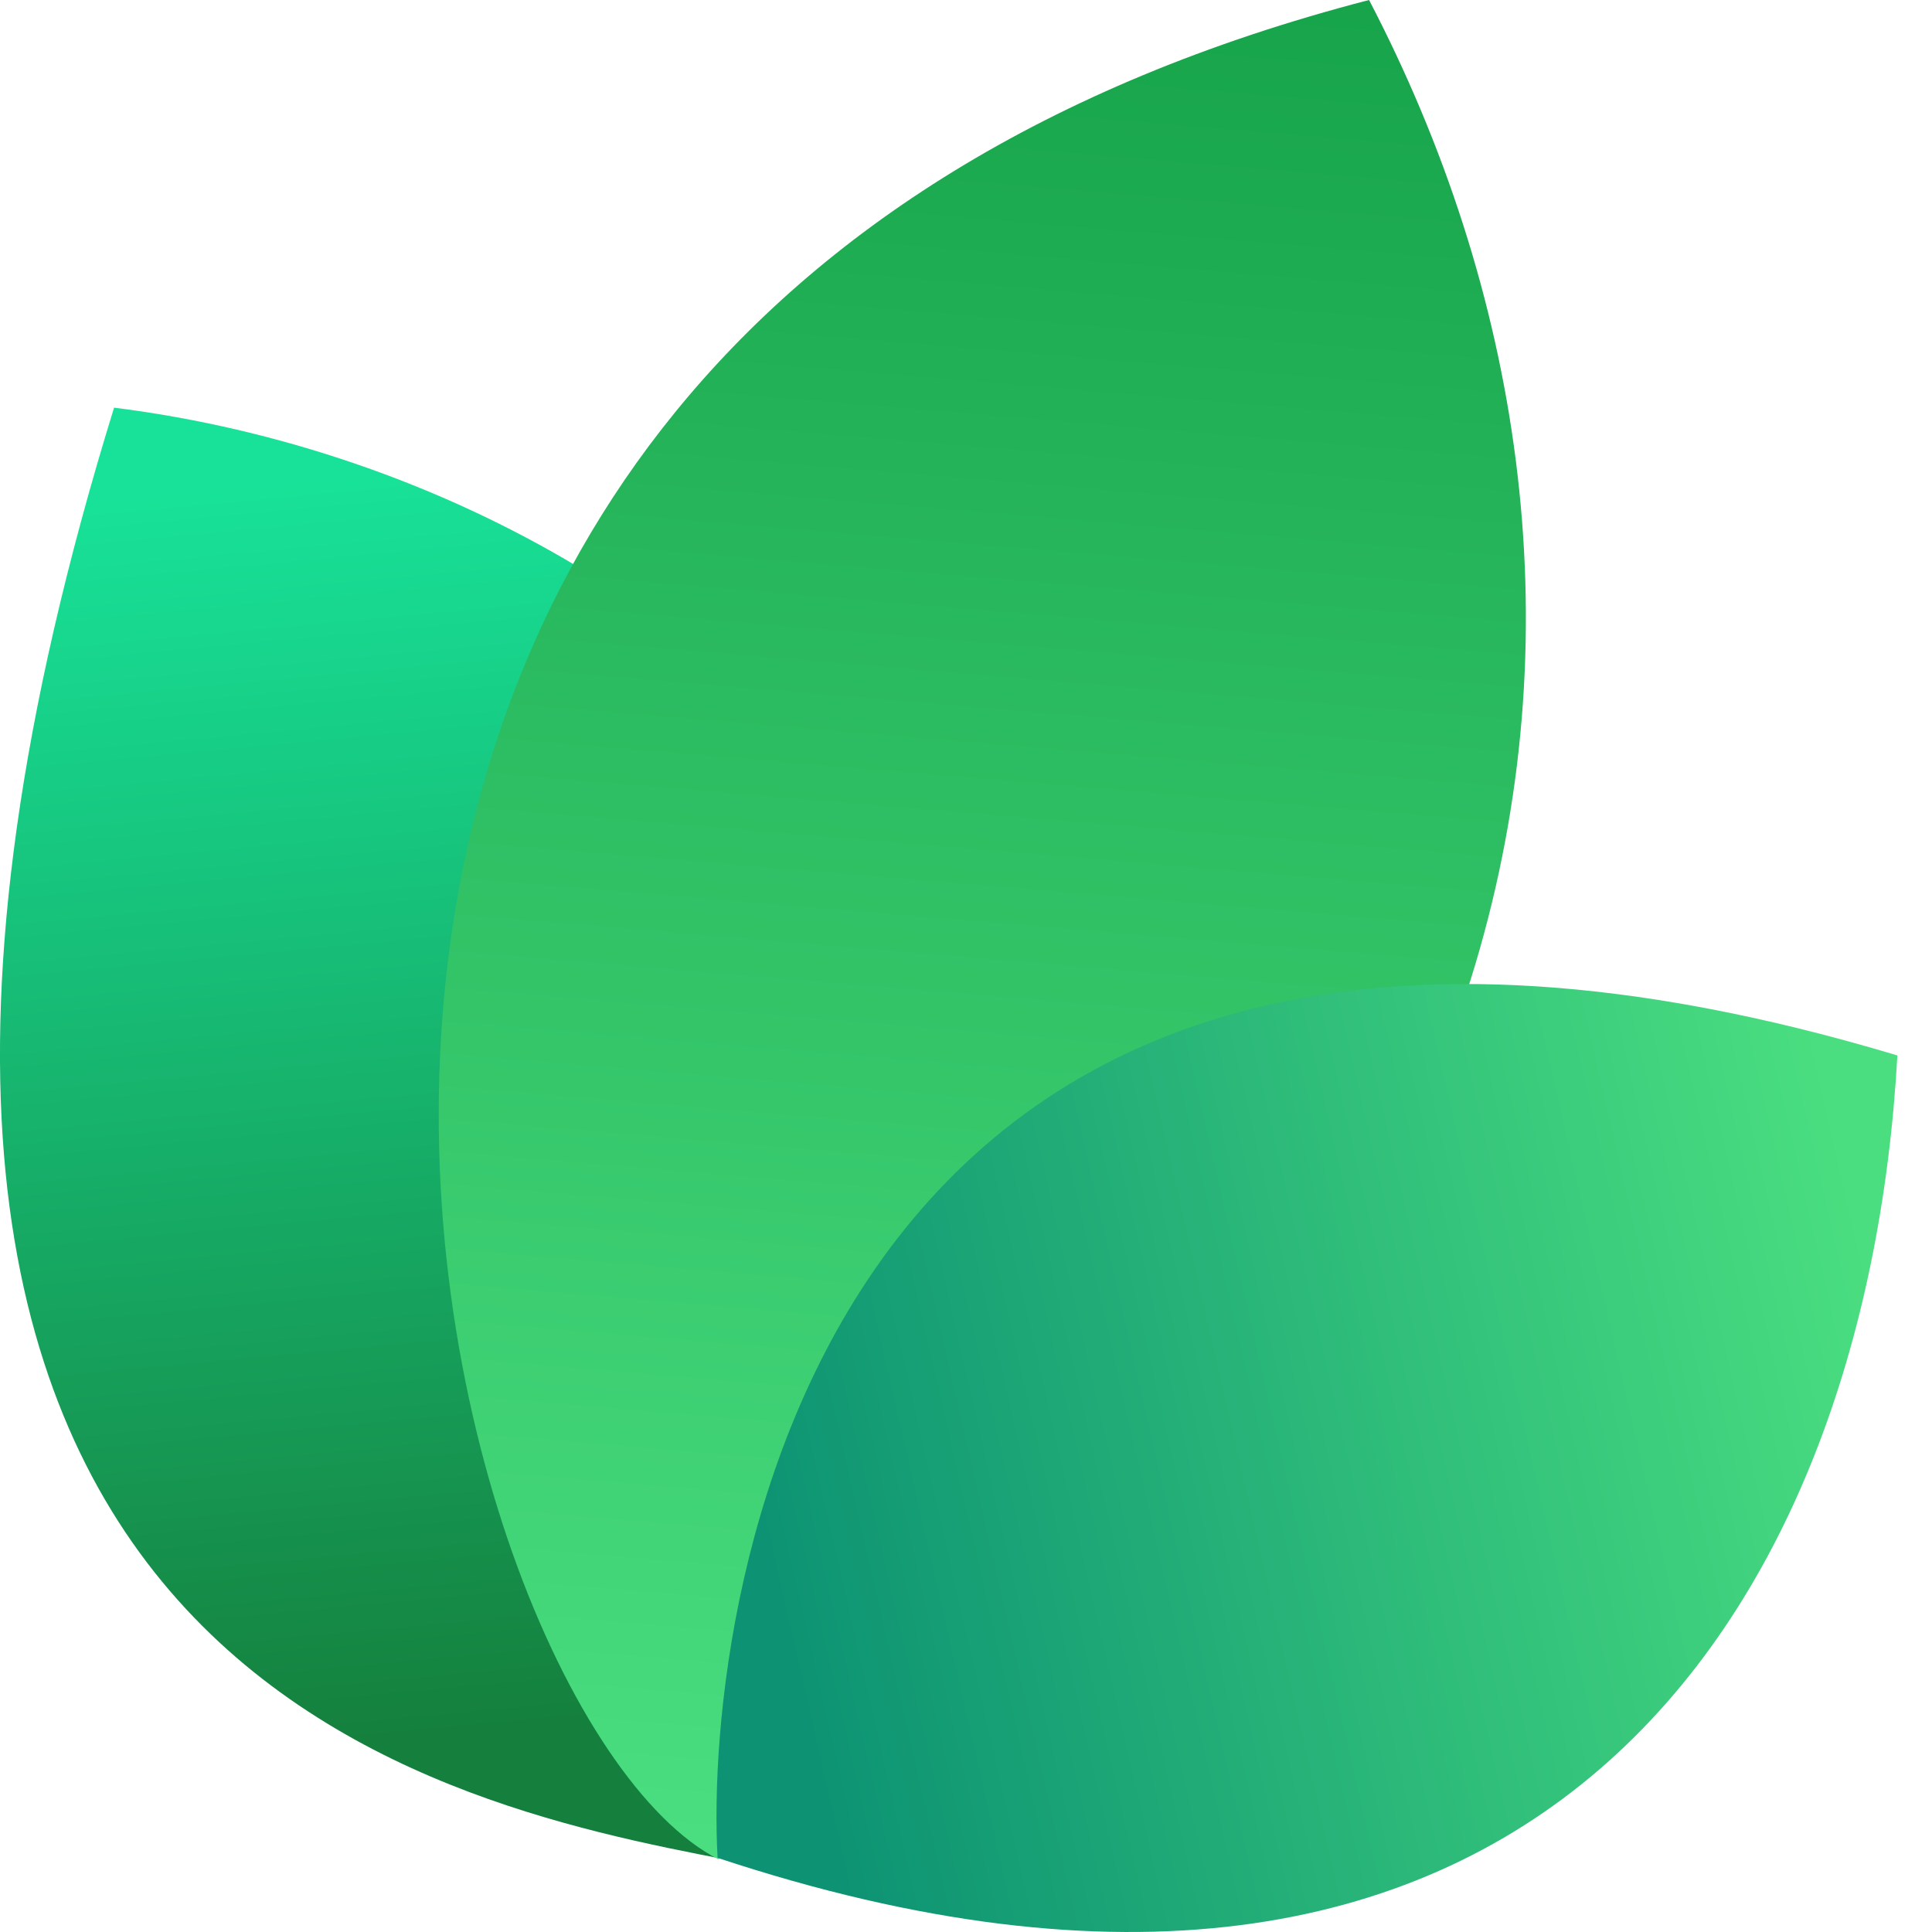
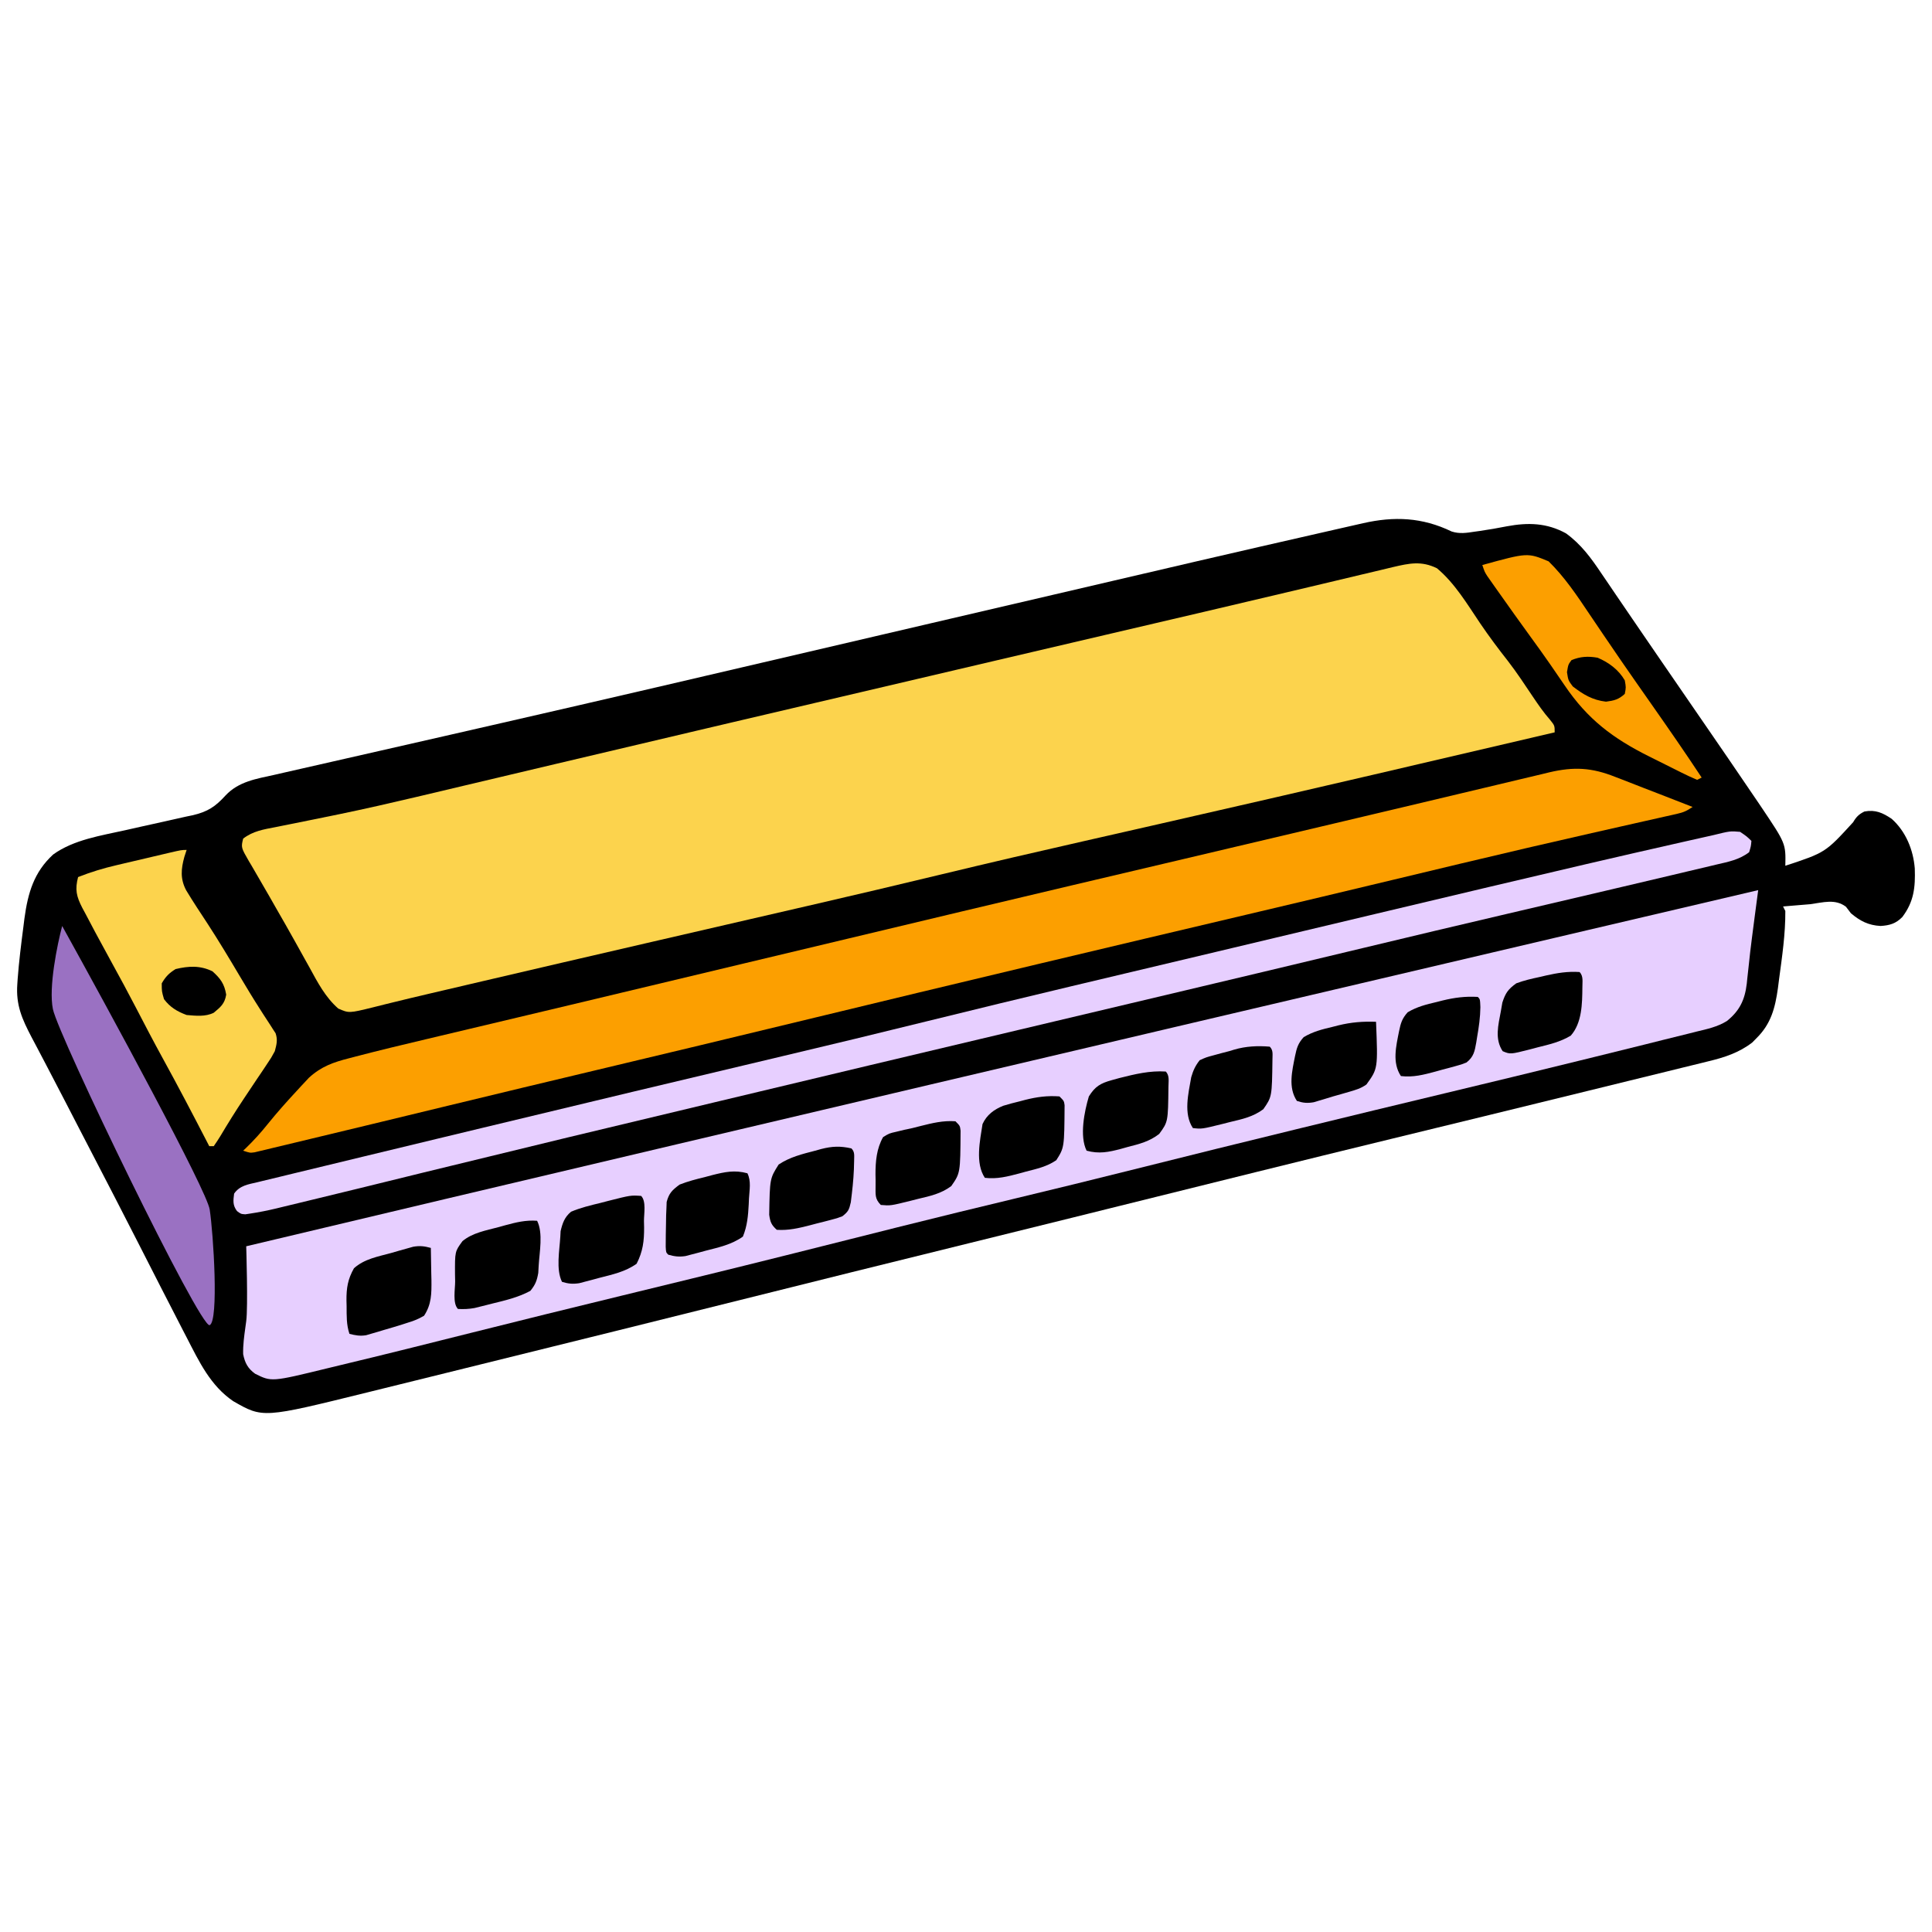
- <svg xmlns="http://www.w3.org/2000/svg" width="24" height="24" viewBox="0 0 24 24" fill="none">
-   <path d="M9.061 23.108C5.268 22.377 -3.391 20.627 1.417 5.064C9.634 6.099 16.973 14.064 9.061 23.108Z" fill="url(#paint0_linear_17557_2021)" />
-   <path d="M8.919 23.094C5.276 21.222 0.784 4.209 17.007 0C20.757 7.193 19.621 16.545 8.919 23.094Z" fill="url(#paint1_linear_17557_2021)" />
-   <path d="M8.914 23.079C8.735 19.882 10.159 9.085 23.57 13.111C23.181 20.123 18.984 26.418 8.914 23.079Z" fill="url(#paint2_linear_17557_2021)" />
-   <defs>
-     <linearGradient id="paint0_linear_17557_2021" x1="3.776" y1="5.916" x2="5.232" y2="21.559" gradientUnits="userSpaceOnUse">
-       <stop stop-color="#18E299" />
-       <stop offset="1" stop-color="#15803D" />
-     </linearGradient>
-     <linearGradient id="paint1_linear_17557_2021" x1="12.171" y1="-0.718" x2="10.19" y2="22.983" gradientUnits="userSpaceOnUse">
-       <stop stop-color="#16A34A" />
-       <stop offset="1" stop-color="#4ADE80" />
-     </linearGradient>
-     <linearGradient id="paint2_linear_17557_2021" x1="23.133" y1="15.353" x2="9.338" y2="18.52" gradientUnits="userSpaceOnUse">
-       <stop stop-color="#4ADE80" />
-       <stop offset="1" stop-color="#0D9373" />
-     </linearGradient>
-   </defs>
+ <svg xmlns="http://www.w3.org/2000/svg" width="913" height="913" viewBox="0 0 913 913" fill="none">
+   <path d="M686.004 251.166C689.768 252.377 693.065 251.833 696.89 251.246C698.024 251.089 698.024 251.089 699.182 250.929C703.521 250.313 707.817 249.555 712.117 248.708C722.084 246.863 730.945 247.051 740.034 252.047C747.195 257.231 751.924 263.733 756.798 271.015C757.904 272.636 757.904 272.636 759.032 274.289C760.537 276.499 762.038 278.711 763.534 280.927C766.083 284.701 768.658 288.456 771.236 292.211C772.943 294.699 774.645 297.19 776.346 299.683C779.415 304.181 782.497 308.671 785.583 313.157C786.06 313.851 786.537 314.544 787.029 315.259C787.983 316.646 788.937 318.033 789.892 319.42C792.824 323.681 795.753 327.944 798.683 332.206C801.077 335.689 803.472 339.171 805.87 342.652C808.863 346.999 811.85 351.349 814.836 355.7C815.47 356.625 816.105 357.549 816.759 358.501C821.485 365.388 826.19 372.288 830.865 379.21C831.657 380.382 831.657 380.382 832.464 381.578C843.909 398.626 843.909 398.626 843.688 409.13C862.631 402.884 862.631 402.884 875.741 388.543C877.18 386.057 878.499 384.739 881.089 383.484C886.282 382.54 889.726 384.106 893.953 386.957C900.65 392.933 904.184 401.658 904.865 410.441C905.171 419.377 904.435 426.122 898.987 433.34C895.905 436.493 892.935 437.328 888.702 437.581C882.97 437.28 879.019 435.248 874.677 431.571C873.906 430.557 873.134 429.543 872.339 428.498C867.218 424.629 861.532 426.491 855.442 427.296C853.017 427.509 850.59 427.71 848.163 427.897C846.315 428.053 844.467 428.208 842.619 428.365C842.972 429.07 843.324 429.775 843.688 430.502C843.766 441.398 842.13 452.321 840.682 463.094C840.519 464.381 840.355 465.668 840.187 466.994C838.874 476.323 836.93 483.857 830.063 490.61C829.408 491.277 828.752 491.944 828.076 492.631C821.795 497.516 814.739 499.758 807.093 501.588C806.136 501.826 805.179 502.064 804.193 502.309C801.023 503.094 797.849 503.865 794.674 504.636C792.414 505.192 790.154 505.75 787.894 506.308C781.807 507.809 775.718 509.297 769.628 510.783C763.197 512.354 756.77 513.938 750.342 515.519C735.156 519.253 719.964 522.968 704.771 526.675C703.739 526.927 702.708 527.179 701.645 527.438C686.93 531.029 672.213 534.615 657.493 538.192C614.79 548.572 572.144 559.187 529.493 569.781C528.003 570.151 526.514 570.521 525.024 570.891C523.924 571.164 523.924 571.164 522.802 571.442C519.869 572.171 516.936 572.899 514.003 573.628C511.828 574.168 509.653 574.708 507.477 575.249C484.415 580.977 461.347 586.68 438.272 592.357C414.001 598.329 389.742 604.352 365.496 610.428C316.892 622.605 268.246 634.613 219.604 646.64C216.581 647.387 213.557 648.135 210.533 648.883C200.873 651.273 191.213 653.66 181.551 656.042C178.888 656.698 176.225 657.355 173.563 658.014C124.229 670.205 124.229 670.205 110.191 662.132C99.417 654.792 94.103 643.453 88.26 632.132C87.739 631.129 87.218 630.126 86.681 629.092C79.492 615.206 72.405 601.267 65.296 587.34C57.899 572.852 50.449 558.395 42.94 543.965C41.034 540.296 39.133 536.625 37.234 532.953C36.899 532.306 36.564 531.658 36.219 530.991C34.533 527.729 32.848 524.467 31.164 521.205C28.111 515.291 25.049 509.382 21.948 503.493C20.559 500.855 19.175 498.214 17.791 495.574C16.825 493.735 15.851 491.9 14.877 490.066C10.396 481.509 7.477 474.934 8.182 465.098C8.234 464.3 8.286 463.503 8.339 462.681C8.959 454.417 9.986 446.198 11.054 437.982C11.217 436.67 11.381 435.358 11.549 434.006C13.202 421.978 16.012 412.162 25.146 403.787C34.88 396.779 47.762 394.885 59.261 392.316C61.612 391.785 63.963 391.253 66.314 390.722C69.952 389.9 73.591 389.089 77.238 388.304C80.803 387.533 84.358 386.723 87.913 385.905C88.994 385.682 90.075 385.459 91.189 385.229C98.153 383.582 101.777 381.191 106.573 375.918C112.808 369.268 121.163 368.051 129.718 366.148C131.114 365.829 132.51 365.508 133.905 365.186C136.924 364.493 139.944 363.807 142.966 363.127C147.883 362.021 152.796 360.898 157.708 359.772C164.762 358.159 171.819 356.553 178.876 354.953C189.405 352.566 199.93 350.164 210.455 347.757C211.319 347.559 212.183 347.362 213.073 347.158C217.503 346.145 221.933 345.131 226.363 344.118C230.005 343.284 233.647 342.452 237.289 341.62C285.503 330.603 333.66 319.347 381.819 308.098C392.254 305.661 402.689 303.225 413.124 300.789C414.113 300.558 415.101 300.328 416.119 300.09C423.02 298.479 429.92 296.869 436.821 295.258C437.787 295.033 438.753 294.807 439.748 294.575C576.534 262.652 576.534 262.652 627.164 251.112C628.419 250.826 629.675 250.54 630.968 250.245C634.383 249.467 637.799 248.69 641.215 247.915C642.183 247.694 643.151 247.474 644.149 247.247C658.817 243.926 672.04 244.431 686.004 251.166Z" fill="black" />
+   <path d="M679.058 268.543C687.569 275.665 693.354 285.5 699.514 294.616C703.683 300.762 708.073 306.622 712.664 312.46C716.862 317.917 720.654 323.672 724.483 329.391C726.988 333.112 729.474 336.7 732.433 340.077C734.691 342.877 734.691 342.877 734.691 346.083C641.161 367.942 641.161 367.942 603.922 376.538C602.595 376.844 601.268 377.151 599.901 377.467C582.613 381.455 565.317 385.409 548.017 389.345C544.793 390.079 541.568 390.814 538.344 391.548C536.174 392.042 534.004 392.536 531.834 393.03C530.755 393.276 529.676 393.522 528.565 393.775C523.315 394.97 518.066 396.163 512.815 397.354C490.304 402.457 467.824 407.664 445.387 413.083C424.84 418.045 404.266 422.88 383.671 427.639C382.945 427.806 382.219 427.974 381.471 428.147C372.476 430.225 363.479 432.3 354.483 434.374C340.274 437.65 326.066 440.935 311.859 444.218C309.515 444.76 307.17 445.301 304.826 445.843C279.196 451.764 253.573 457.713 227.96 463.707C225.48 464.287 223.001 464.867 220.521 465.447C216.721 466.336 212.921 467.226 209.121 468.116C207.061 468.599 205.001 469.08 202.941 469.562C196.977 470.958 191.018 472.373 185.072 473.846C184.035 474.1 182.998 474.355 181.93 474.617C180.061 475.078 178.193 475.546 176.328 476.023C164.911 478.83 164.911 478.83 159.848 476.608C153.694 471.195 150.117 464.263 146.231 457.15C145.481 455.805 144.731 454.46 143.978 453.117C142.469 450.418 140.967 447.715 139.471 445.009C136.527 439.695 133.496 434.432 130.469 429.166C129.451 427.38 128.434 425.594 127.418 423.807C125.501 420.442 123.56 417.094 121.599 413.755C120.704 412.214 119.809 410.672 118.915 409.13C118.505 408.445 118.095 407.76 117.673 407.055C113.891 400.489 113.891 400.489 114.908 396.307C119.532 392.729 124.602 391.946 130.203 390.869C131.195 390.669 132.186 390.469 133.208 390.263C135.357 389.829 137.508 389.4 139.659 388.974C145.497 387.815 151.328 386.617 157.158 385.418C158.36 385.17 159.563 384.923 160.802 384.668C172.768 382.191 184.671 379.47 196.563 376.663C197.598 376.419 198.632 376.176 199.698 375.924C206.155 374.4 212.61 372.866 219.064 371.329C224.913 369.938 230.765 368.555 236.617 367.172C245.168 365.149 253.719 363.125 262.27 361.097C284.432 355.843 306.603 350.625 328.774 345.411C334.455 344.075 340.136 342.738 345.817 341.402C387.626 331.563 429.445 321.77 471.267 311.991C488.29 308.011 505.312 304.026 522.334 300.039C532.935 297.556 543.536 295.075 554.139 292.599C558.242 291.64 562.344 290.682 566.446 289.723C567.45 289.489 568.453 289.255 569.487 289.013C582.365 286.004 595.237 282.97 608.103 279.911C614.557 278.376 621.012 276.85 627.469 275.326C632.565 274.123 637.659 272.908 642.75 271.684C645.838 270.944 648.929 270.216 652.02 269.491C654.103 268.999 656.182 268.493 658.262 267.987C666.02 266.182 671.695 264.94 679.058 268.543Z" fill="#FCD34D" />
+   <path d="M830.864 420.646C830.864 420.646 827.642 444.891 827.077 449.947C826.887 451.665 826.701 453.383 826.52 455.102C826.259 457.581 825.981 460.058 825.7 462.534C825.623 463.296 825.546 464.058 825.467 464.842C824.567 472.514 822.063 477.697 816.065 482.506C811.603 485.273 806.675 486.315 801.611 487.525C800.403 487.832 799.195 488.139 797.95 488.455C793.966 489.461 789.975 490.436 785.983 491.412C783.211 492.106 780.439 492.802 777.668 493.5C769.486 495.556 761.293 497.57 753.099 499.577C750.67 500.173 748.241 500.769 745.812 501.366C725.003 506.481 704.182 511.541 683.341 516.521C660.681 521.935 638.043 527.435 615.409 532.953C614.457 533.185 613.505 533.417 612.524 533.656C587.03 539.871 561.555 546.15 536.107 552.55C517.285 557.282 498.434 561.879 479.564 566.413C461.603 570.73 443.651 575.075 425.734 579.57C424.796 579.806 423.859 580.041 422.894 580.283C416.048 582.001 409.203 583.724 402.358 585.448C393.232 587.745 384.104 590.039 374.975 592.327C373.76 592.631 372.545 592.936 371.293 593.25C345.413 599.731 319.492 606.037 293.568 612.339C269.895 618.095 246.241 623.916 222.614 629.86C202.157 635.005 181.696 640.142 161.178 645.042C159.046 645.553 156.916 646.068 154.787 646.589C128.311 653.053 128.311 653.053 120.572 649.194C117.093 646.693 115.735 644.048 114.907 639.946C114.793 635.608 115.383 631.415 115.975 627.123C116.101 626.206 116.226 625.29 116.355 624.346C117.256 617.785 116.355 588.95 116.355 588.95C335.749 536.656 830.864 420.646 830.864 420.646Z" fill="#E7CFFF" />
+   <path d="M763.351 367.154C764.929 367.759 764.929 367.759 766.54 368.376C769.866 369.655 773.183 370.959 776.5 372.263C778.767 373.14 781.035 374.015 783.304 374.889C788.835 377.023 794.358 379.176 799.875 381.346C796.985 383.273 795.575 383.906 792.326 384.636C791.446 384.837 790.565 385.038 789.658 385.245C788.699 385.457 787.74 385.669 786.751 385.888C785.744 386.116 784.737 386.345 783.699 386.58C781.515 387.074 779.33 387.566 777.145 388.054C773.638 388.839 770.134 389.632 766.63 390.427C761.821 391.518 757.012 392.606 752.202 393.692C742.774 395.825 733.354 397.992 723.938 400.18C723.042 400.388 722.145 400.597 721.222 400.811C700.291 405.678 679.398 410.707 658.502 415.722C635.567 421.226 612.623 426.687 589.665 432.095C557.029 439.784 524.405 447.518 491.787 455.28C490.592 455.564 489.397 455.848 488.165 456.141C451.653 464.831 415.16 473.601 378.684 482.441C346.557 490.227 314.412 497.93 282.254 505.588C258.782 511.179 235.316 516.794 211.867 522.484C201.519 524.995 191.169 527.498 180.818 529.999C178.117 530.652 175.416 531.305 172.715 531.958C164.32 533.988 155.923 536.008 147.523 538.015C144.904 538.641 142.287 539.271 139.671 539.904C136.1 540.768 132.527 541.62 128.953 542.47C127.366 542.858 127.366 542.858 125.746 543.253C124.781 543.48 123.815 543.707 122.821 543.941C121.565 544.243 121.565 544.243 120.284 544.55C118.113 544.841 118.113 544.841 114.907 543.772C115.336 543.369 115.764 542.965 116.205 542.549C119.976 538.898 123.392 535.123 126.662 531.016C130.984 525.66 135.537 520.565 140.22 515.521C140.892 514.788 141.565 514.055 142.259 513.299C142.912 512.601 143.566 511.903 144.239 511.184C144.816 510.565 145.393 509.946 145.987 509.308C151.866 503.942 157.531 501.977 165.139 500.046C166.175 499.774 167.211 499.502 168.278 499.221C179.258 496.36 190.291 493.712 201.334 491.102C203.568 490.571 205.802 490.04 208.036 489.508C212.809 488.372 217.583 487.239 222.358 486.108C230.011 484.294 237.664 482.474 245.316 480.654C246.623 480.343 247.93 480.032 249.277 479.712C251.951 479.076 254.624 478.44 257.298 477.804C261.385 476.832 265.471 475.861 269.558 474.889C296.688 468.44 323.806 461.946 350.924 455.449C420.323 438.822 489.746 422.3 559.217 405.975C582.94 400.4 606.658 394.804 630.37 389.178C636.269 387.779 642.169 386.382 648.069 384.986C649.292 384.697 649.292 384.697 650.541 384.402C653.794 383.632 657.047 382.863 660.3 382.094C669.844 379.836 679.385 377.57 688.924 375.288C694.976 373.841 701.031 372.402 707.087 370.968C710.577 370.142 714.064 369.311 717.55 368.471C721.327 367.562 725.107 366.668 728.889 365.777C729.978 365.51 731.067 365.244 732.189 364.97C743.842 362.259 752.227 362.719 763.351 367.154Z" fill="#FC9F00" />
+   <path d="M822.316 393.101C825.455 395.238 825.455 395.238 827.659 397.375C827.458 399.846 827.458 399.846 826.59 402.718C821.973 406.283 816.711 407.27 811.145 408.562C810.109 408.81 809.072 409.058 808.004 409.314C804.495 410.152 800.983 410.977 797.471 411.801C794.943 412.401 792.416 413.002 789.889 413.604C781.923 415.497 773.953 417.372 765.982 419.243C763.474 419.831 760.967 420.42 758.46 421.01C727.019 428.396 727.019 428.396 712.128 431.872C689.41 437.175 666.716 442.568 644.035 448.022C628.557 451.745 613.074 455.447 597.586 459.128C596.52 459.381 595.455 459.634 594.358 459.895C587.812 461.451 581.266 463.005 574.72 464.559C570.052 465.668 565.385 466.776 560.718 467.885C534.296 474.162 507.872 480.428 481.445 486.681C434.408 497.81 387.39 509.017 340.38 520.263C339.28 520.526 338.18 520.789 337.046 521.061C268.214 537.499 268.214 537.499 199.46 554.258C198.28 554.549 197.1 554.839 195.885 555.139C194.734 555.423 193.583 555.707 192.397 555.999C177.636 559.638 162.872 563.264 148.092 566.827C145.957 567.343 143.822 567.86 141.687 568.38C138.795 569.084 135.901 569.78 133.007 570.474C132.175 570.678 131.343 570.882 130.486 571.093C126.433 572.056 122.372 572.877 118.251 573.493C117.482 573.61 116.712 573.727 115.92 573.848C113.839 573.693 113.839 573.693 111.985 572.303C109.917 569.526 110.213 567.432 110.633 564.075C113.274 560.201 117.421 559.665 121.728 558.657C122.944 558.357 122.944 558.357 124.185 558.052C126.91 557.384 129.639 556.733 132.368 556.082C134.321 555.607 136.274 555.131 138.227 554.654C143.557 553.356 148.89 552.073 154.224 550.792C159.881 549.431 165.536 548.057 171.19 546.685C183.151 543.785 195.116 540.903 207.082 538.025C214.102 536.337 221.121 534.645 228.14 532.952C275.223 521.6 322.329 510.35 369.458 499.188C392.523 493.725 415.565 488.181 438.574 482.482C483.742 471.308 529.045 460.678 574.311 449.909C583.879 447.633 593.446 445.352 603.012 443.07C617.521 439.609 632.033 436.156 646.546 432.709C649.982 431.893 653.418 431.076 656.854 430.26C671.712 426.729 686.571 423.203 701.431 419.682C703.039 419.301 703.039 419.301 704.68 418.912C734.671 411.807 764.678 404.786 794.745 398.007C796.469 397.618 796.469 397.618 798.228 397.221C800.324 396.748 802.42 396.277 804.517 395.808C805.87 395.503 805.87 395.503 807.251 395.193C808.414 394.932 808.414 394.932 809.601 394.667C817.632 392.697 817.632 392.697 822.316 393.101Z" fill="#E7CFFF" />
+   <path d="M88.193 401.65C87.84 402.73 87.487 403.81 87.124 404.922C85.541 410.69 85.123 415.344 87.992 420.751C91.21 426.111 94.692 431.315 98.116 436.546C103.365 444.612 108.303 452.858 113.214 461.133C116.358 466.427 119.525 471.691 122.855 476.869C123.411 477.742 123.967 478.614 124.54 479.513C125.567 481.118 126.608 482.714 127.666 484.299C128.117 485.008 128.568 485.718 129.033 486.449C129.429 487.051 129.825 487.653 130.233 488.273C131.304 491.424 130.712 493.565 129.868 496.755C128.249 499.762 128.249 499.762 126.165 502.857C125.403 504.004 124.641 505.151 123.855 506.333C123.032 507.548 122.209 508.763 121.386 509.978C120.138 511.844 118.893 513.713 117.649 515.581C116.825 516.819 116 518.056 115.173 519.292C111.311 525.083 107.641 530.984 104.082 536.966C103.115 538.557 102.074 540.103 101.016 541.636C100.311 541.636 99.605 541.636 98.879 541.636C98.525 540.949 98.171 540.263 97.807 539.556C90.986 526.34 84.087 513.179 76.921 500.146C72.548 492.169 68.337 484.114 64.154 476.036C60.463 468.93 56.657 461.894 52.796 454.879C50.694 451.033 48.602 447.181 46.518 443.325C45.717 441.849 45.717 441.849 44.901 440.343C43.347 437.452 41.822 434.548 40.306 431.637C39.837 430.771 39.368 429.905 38.885 429.013C36.108 423.592 35.357 420.416 36.9 414.473C42.903 412.1 48.808 410.305 55.092 408.85C56.418 408.537 56.418 408.537 57.771 408.217C59.622 407.781 61.473 407.347 63.326 406.916C66.169 406.255 69.01 405.584 71.851 404.912C73.655 404.488 75.46 404.064 77.265 403.641C78.115 403.441 78.966 403.24 79.842 403.034C85.807 401.65 85.807 401.65 88.193 401.65Z" fill="#FCD34D" />
+   <path d="M731.819 265.271C739.334 272.611 745.226 281.423 751.054 290.116C752.462 292.197 753.87 294.279 755.278 296.36C755.959 297.37 756.64 298.38 757.342 299.42C759.948 303.277 762.575 307.118 765.213 310.953C765.902 311.957 765.902 311.957 766.606 312.98C771.172 319.608 775.797 326.195 780.417 332.784C788.455 344.253 796.448 355.757 804.15 367.455C803.092 367.984 803.092 367.984 802.012 368.524C799.344 367.406 796.809 366.221 794.232 364.917C793.454 364.53 792.676 364.143 791.874 363.745C790.219 362.919 788.566 362.088 786.915 361.254C784.426 359.998 781.929 358.76 779.43 357.525C762.209 348.935 750.206 339.895 739.366 323.843C737.854 321.635 736.34 319.429 734.825 317.223C734.079 316.136 733.334 315.049 732.566 313.928C729.554 309.572 726.456 305.282 723.337 301.002C718.255 294.003 713.224 286.969 708.243 279.897C707.592 278.979 706.941 278.061 706.271 277.114C705.371 275.833 705.371 275.833 704.453 274.525C703.92 273.769 703.388 273.013 702.839 272.234C701.565 270.213 701.565 270.213 700.496 267.007C721.855 261.135 721.855 261.135 731.819 265.271Z" fill="#FC9F00" />
+   <path d="M203.601 589.722C203.695 593.662 203.751 597.602 203.801 601.543C203.828 602.653 203.855 603.762 203.883 604.906C203.944 611.308 203.96 616.335 200.395 621.78C197.734 623.306 195.791 624.134 192.915 624.986C192.05 625.267 191.184 625.549 190.292 625.839C187.394 626.761 184.483 627.615 181.561 628.458C180.569 628.759 179.578 629.059 178.556 629.368C177.594 629.647 176.633 629.925 175.642 630.212C174.345 630.592 174.345 630.592 173.022 630.981C170.109 631.457 167.97 631.064 165.132 630.329C163.669 625.94 163.824 621.835 163.796 617.238C163.774 616.347 163.752 615.456 163.729 614.538C163.692 608.64 164.355 604.511 167.269 599.339C172.216 594.891 178.567 593.854 184.834 592.126C186.044 591.775 187.254 591.424 188.501 591.062C189.67 590.735 190.838 590.409 192.043 590.073C193.639 589.625 193.639 589.625 195.267 589.168C198.415 588.626 200.541 588.887 203.601 589.722Z" fill="black" />
+   <path d="M253.824 576.9C256.742 582.735 254.912 591.791 254.559 598.138C254.466 599.82 254.466 599.82 254.371 601.536C253.735 605.196 252.983 607.149 250.618 610.026C244.861 613.126 238.643 614.558 232.318 616.104C231.378 616.344 230.437 616.584 229.467 616.832C228.098 617.172 228.098 617.172 226.7 617.519C225.88 617.722 225.06 617.926 224.216 618.135C221.555 618.613 219.121 618.722 216.423 618.575C213.796 615.947 215.105 609.078 215.087 605.551C215.054 603.881 215.054 603.881 215.021 602.176C214.966 591.416 214.966 591.416 218.56 586.517C223.295 582.557 229.738 581.464 235.591 579.905C236.634 579.614 237.678 579.322 238.753 579.022C243.876 577.636 248.464 576.492 253.824 576.9Z" fill="black" />
+   <path d="M302.981 565.144C305.467 567.63 304.299 573.632 304.317 576.966C304.339 577.96 304.361 578.953 304.383 579.977C304.42 586.467 303.826 591.386 300.844 597.202C295.464 601.019 289.512 602.261 283.212 603.881C282.109 604.181 281.005 604.481 279.868 604.791C278.267 605.208 278.267 605.208 276.633 605.634C275.182 606.015 275.182 606.015 273.701 606.403C270.644 606.861 268.524 606.668 265.58 605.751C262.674 599.939 264.412 590.884 264.779 584.513C264.828 583.612 264.878 582.711 264.929 581.783C265.843 577.928 266.807 575.177 269.855 572.625C274.34 570.734 278.954 569.616 283.679 568.484C284.941 568.156 286.202 567.828 287.501 567.49C298.045 564.817 298.045 564.817 302.981 565.144Z" fill="black" />
+   <path d="M353.203 554.458C355.059 558.17 354.161 562.346 353.938 566.413C353.9 567.309 353.862 568.205 353.823 569.129C353.544 574.454 353.123 579.397 351.066 584.379C345.681 588.191 339.735 589.437 333.434 591.058C332.331 591.358 331.227 591.658 330.091 591.968C328.489 592.385 328.489 592.385 326.856 592.811C325.404 593.192 325.404 593.192 323.923 593.58C320.886 594.035 318.744 593.762 315.802 592.928C314.734 591.859 314.734 591.859 314.592 589.167C314.601 585.432 314.649 581.701 314.734 577.967C314.752 576.784 314.77 575.601 314.788 574.382C314.836 573.273 314.884 572.164 314.934 571.022C314.971 570.019 315.008 569.016 315.047 567.983C316.16 563.8 317.666 562.408 321.145 559.801C325.114 558.232 329.158 557.202 333.301 556.195C334.929 555.759 334.929 555.759 336.59 555.314C342.496 553.818 347.267 552.807 353.203 554.458Z" fill="black" />
+   <path d="M402.359 542.704C404.094 544.439 403.61 546.316 403.627 548.715C403.573 553.872 403.174 558.958 402.559 564.076C402.398 565.42 402.237 566.765 402.07 568.15C401.243 571.761 400.886 572.548 398.084 574.762C395.566 575.714 395.566 575.714 392.62 576.477C391.551 576.756 390.481 577.035 389.379 577.323C388.262 577.601 387.146 577.88 385.996 578.168C384.892 578.459 383.788 578.75 382.65 579.051C377.344 580.409 372.614 581.529 367.095 581.173C364.53 578.894 363.963 577.443 363.501 574.052C363.795 556.93 363.795 556.93 367.963 550.318C373.292 546.765 379.105 545.366 385.261 543.772C386.178 543.516 387.096 543.26 388.041 542.996C393.209 541.664 397.14 541.508 402.359 542.704Z" fill="black" />
+   <path d="M451.514 529.881C453.652 532.018 453.652 532.018 453.935 534.309C453.818 554.356 453.818 554.356 449.523 560.523C444.69 564.105 439.678 565.176 433.883 566.547C432.779 566.828 431.676 567.11 430.539 567.4C420.835 569.811 420.835 569.811 416.251 569.419C413.284 566.452 413.805 564.399 413.769 560.346C413.773 559.439 413.776 558.532 413.78 557.597C413.763 556.719 413.745 555.841 413.728 554.936C413.723 548.779 414.24 542.817 417.319 537.361C420.183 535.599 420.183 535.599 423.597 534.823C424.83 534.523 426.063 534.222 427.333 533.913C428.613 533.64 429.893 533.367 431.211 533.086C432.458 532.77 433.704 532.453 434.989 532.126C440.573 530.729 445.721 529.452 451.514 529.881Z" fill="black" />
+   <path d="M500.669 518.127C502.806 520.264 502.806 520.264 503.09 522.284C502.957 542.302 502.957 542.302 499.17 548.273C494.784 551.294 489.958 552.344 484.84 553.658C483.801 553.944 482.762 554.231 481.691 554.526C476.179 555.989 471.11 557.297 465.405 556.596C460.787 549.669 463.088 539.121 464.312 531.184C466.332 526.803 469.737 524.308 474.106 522.547C476.666 521.754 479.229 521.089 481.835 520.464C482.703 520.234 483.57 520.003 484.465 519.765C489.996 518.369 494.964 517.703 500.669 518.127Z" fill="black" />
+   <path d="M600.048 494.618C601.803 496.372 601.3 498.345 601.317 500.762C601.088 518.305 601.088 518.305 596.989 524.192C592.156 527.773 587.143 528.844 581.348 530.215C580.245 530.497 579.141 530.779 578.005 531.069C567.954 533.565 567.954 533.565 563.716 533.087C559.186 526.292 561.594 516.736 562.936 509.052C563.868 505.853 564.861 503.664 566.922 501.029C569.973 499.648 569.973 499.648 573.534 498.692C574.779 498.352 576.024 498.011 577.307 497.661C578.465 497.362 579.622 497.063 580.814 496.755C581.618 496.511 582.423 496.267 583.252 496.016C588.783 494.395 594.328 494.138 600.048 494.618Z" fill="black" />
+   <path d="M550.893 506.372C552.816 508.295 552.147 511.126 552.162 513.719C551.982 530.137 551.982 530.137 547.792 535.867C543.165 539.449 538.473 540.606 532.861 542.037C531.826 542.327 530.792 542.618 529.726 542.917C523.922 544.457 519.342 545.383 513.492 543.773C510.059 536.907 512.452 525.159 514.561 518.127C517.509 513.399 520.066 511.913 525.381 510.446C526.609 510.106 527.838 509.766 529.104 509.415C536.416 507.587 543.319 505.889 550.893 506.372Z" fill="black" />
+   <path d="M650.272 482.863C651.155 504.973 651.155 504.973 645.751 512.47C643.135 514.382 640.558 515.092 637.449 515.989C636.214 516.346 634.98 516.702 633.709 517.07C631.857 517.593 631.857 517.593 629.968 518.126C628.866 518.464 627.764 518.801 626.629 519.149C625.615 519.45 624.601 519.752 623.557 520.063C622.653 520.334 621.75 520.606 620.819 520.885C617.788 521.405 615.789 521.224 612.871 520.263C608.654 513.938 610.588 506.164 612.003 499.025C612.795 495.18 613.435 493.037 616.081 490.117C620.441 487.514 624.785 486.423 629.701 485.267C630.616 485.031 631.531 484.796 632.473 484.553C638.553 483.07 644.018 482.635 650.272 482.863Z" fill="black" />
+   <path d="M746.446 459.353C748.364 461.272 747.744 464.041 747.781 466.633C747.705 474.308 747.612 483.41 742.288 489.416C737.354 492.379 732.165 493.573 726.61 494.951C725.498 495.246 724.385 495.542 723.239 495.846C713.732 498.273 713.732 498.273 710.113 496.754C706.264 490.98 708.038 484.468 709.245 477.92C709.481 476.562 709.716 475.204 709.959 473.804C711.441 469.241 712.644 467.528 716.525 464.696C720.152 463.329 723.825 462.493 727.612 461.691C729.087 461.345 729.087 461.345 730.592 460.992C735.977 459.78 740.926 458.974 746.446 459.353Z" fill="black" />
+   <path d="M698.359 471.109C699.428 472.177 699.428 472.177 699.582 475.93C699.519 480.76 698.868 485.394 698.025 490.143C697.899 490.944 697.773 491.745 697.643 492.57C696.908 496.791 696.419 499.431 693.016 502.098C690.613 503.05 690.613 503.05 687.824 503.813C686.299 504.232 686.299 504.232 684.743 504.659C683.682 504.938 682.622 505.216 681.529 505.504C680.485 505.795 679.441 506.087 678.365 506.387C672.831 507.875 667.761 509.222 662.027 508.509C657.81 502.184 659.744 494.41 661.159 487.271C661.951 483.429 662.592 481.283 665.233 478.363C669.613 475.751 673.987 474.668 678.924 473.513C680.31 473.16 680.31 473.16 681.723 472.799C687.407 471.418 692.511 470.762 698.359 471.109Z" fill="black" />
+   <path d="M100.414 459.02C104.223 462.457 106.044 464.947 106.892 470.04C106.175 474.342 104.308 475.845 101.015 478.589C97.07 480.562 92.507 480.029 88.192 479.657C83.737 478.007 80.374 476.001 77.506 472.177C76.438 468.504 76.438 468.504 76.438 464.697C78.266 461.532 79.886 459.864 82.983 457.952C89.163 456.474 94.644 456.188 100.414 459.02Z" fill="black" />
+   <path d="M754.994 310.82C760.319 313.094 764.867 316.466 767.817 321.506C768.418 324.845 768.418 324.845 767.817 327.917C764.907 330.563 762.82 331.077 758.934 331.59C752.585 330.837 748.252 328.241 743.239 324.377C741.102 321.506 741.102 321.506 740.501 317.632C741.102 314.025 741.102 314.025 742.638 311.955C746.838 310.213 750.521 310.034 754.994 310.82Z" fill="black" />
+   <path d="M24.995 476.859C22.903 466.63 27.047 446.422 29.381 437.597C52.039 478.484 97.702 562.525 99.097 571.591C100.84 582.924 103.456 624.188 99.097 626.222C94.738 628.256 27.611 489.644 24.995 476.859Z" fill="#9A71C2" />
</svg>
